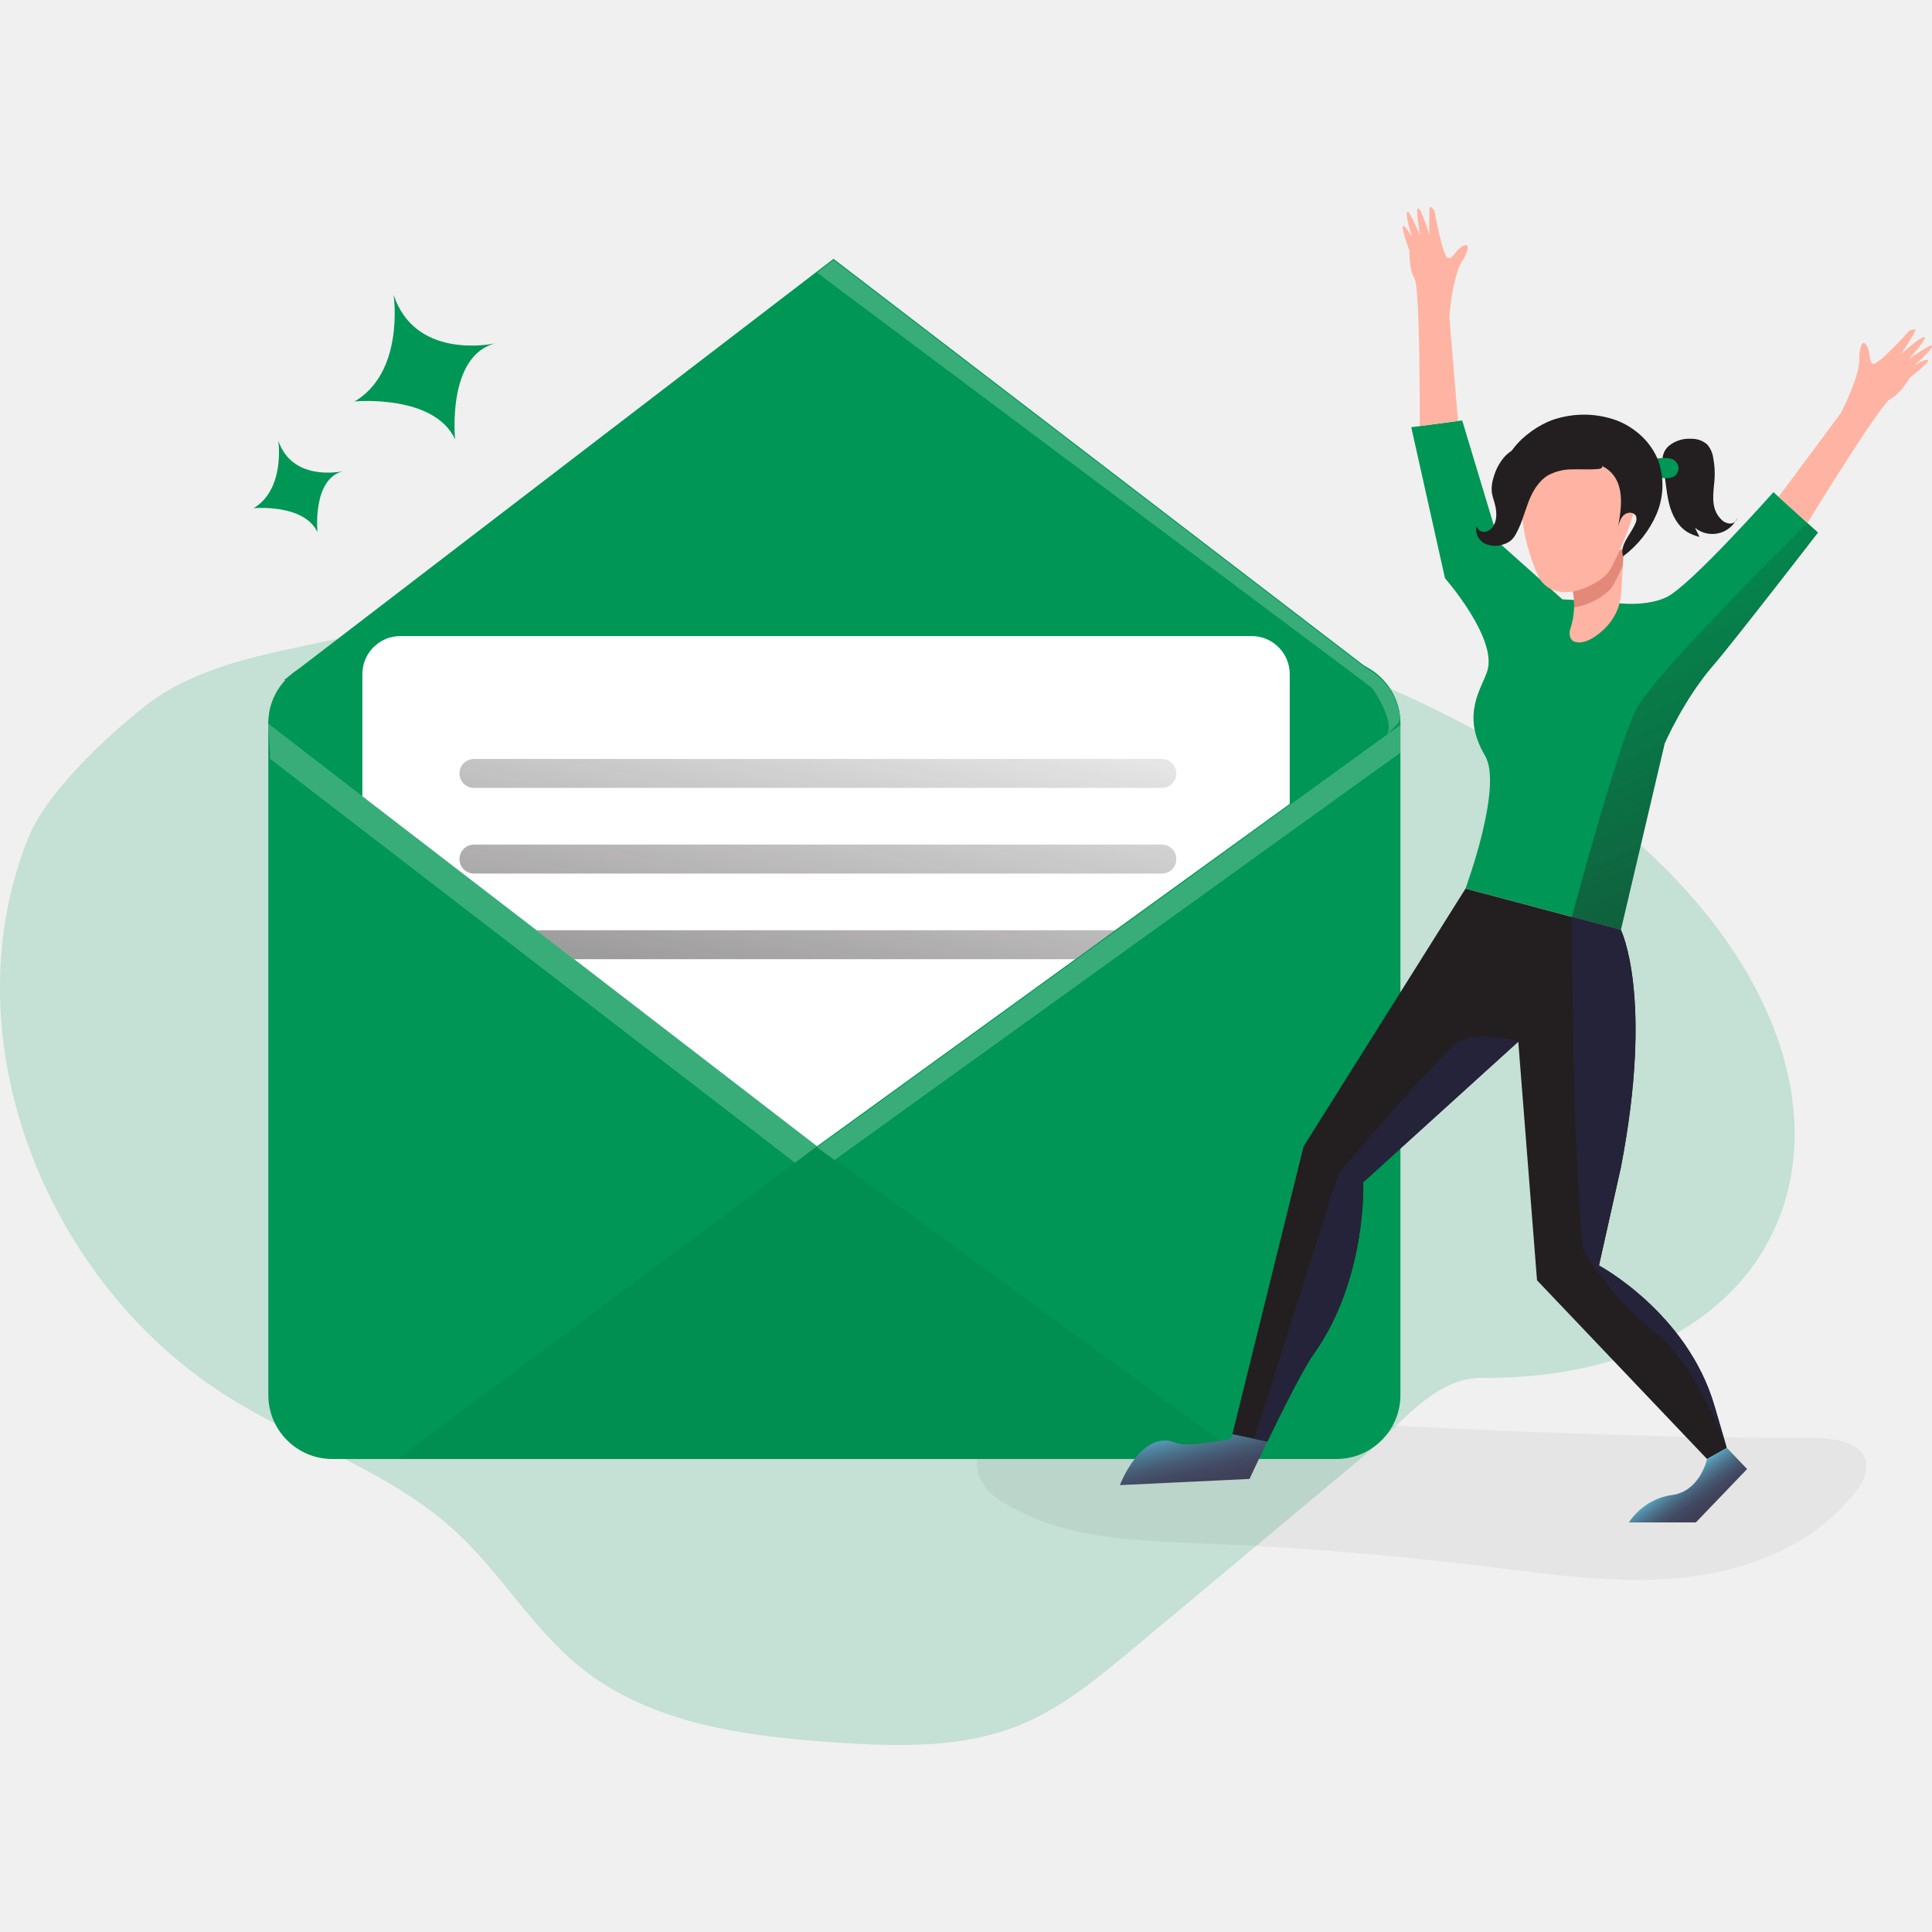
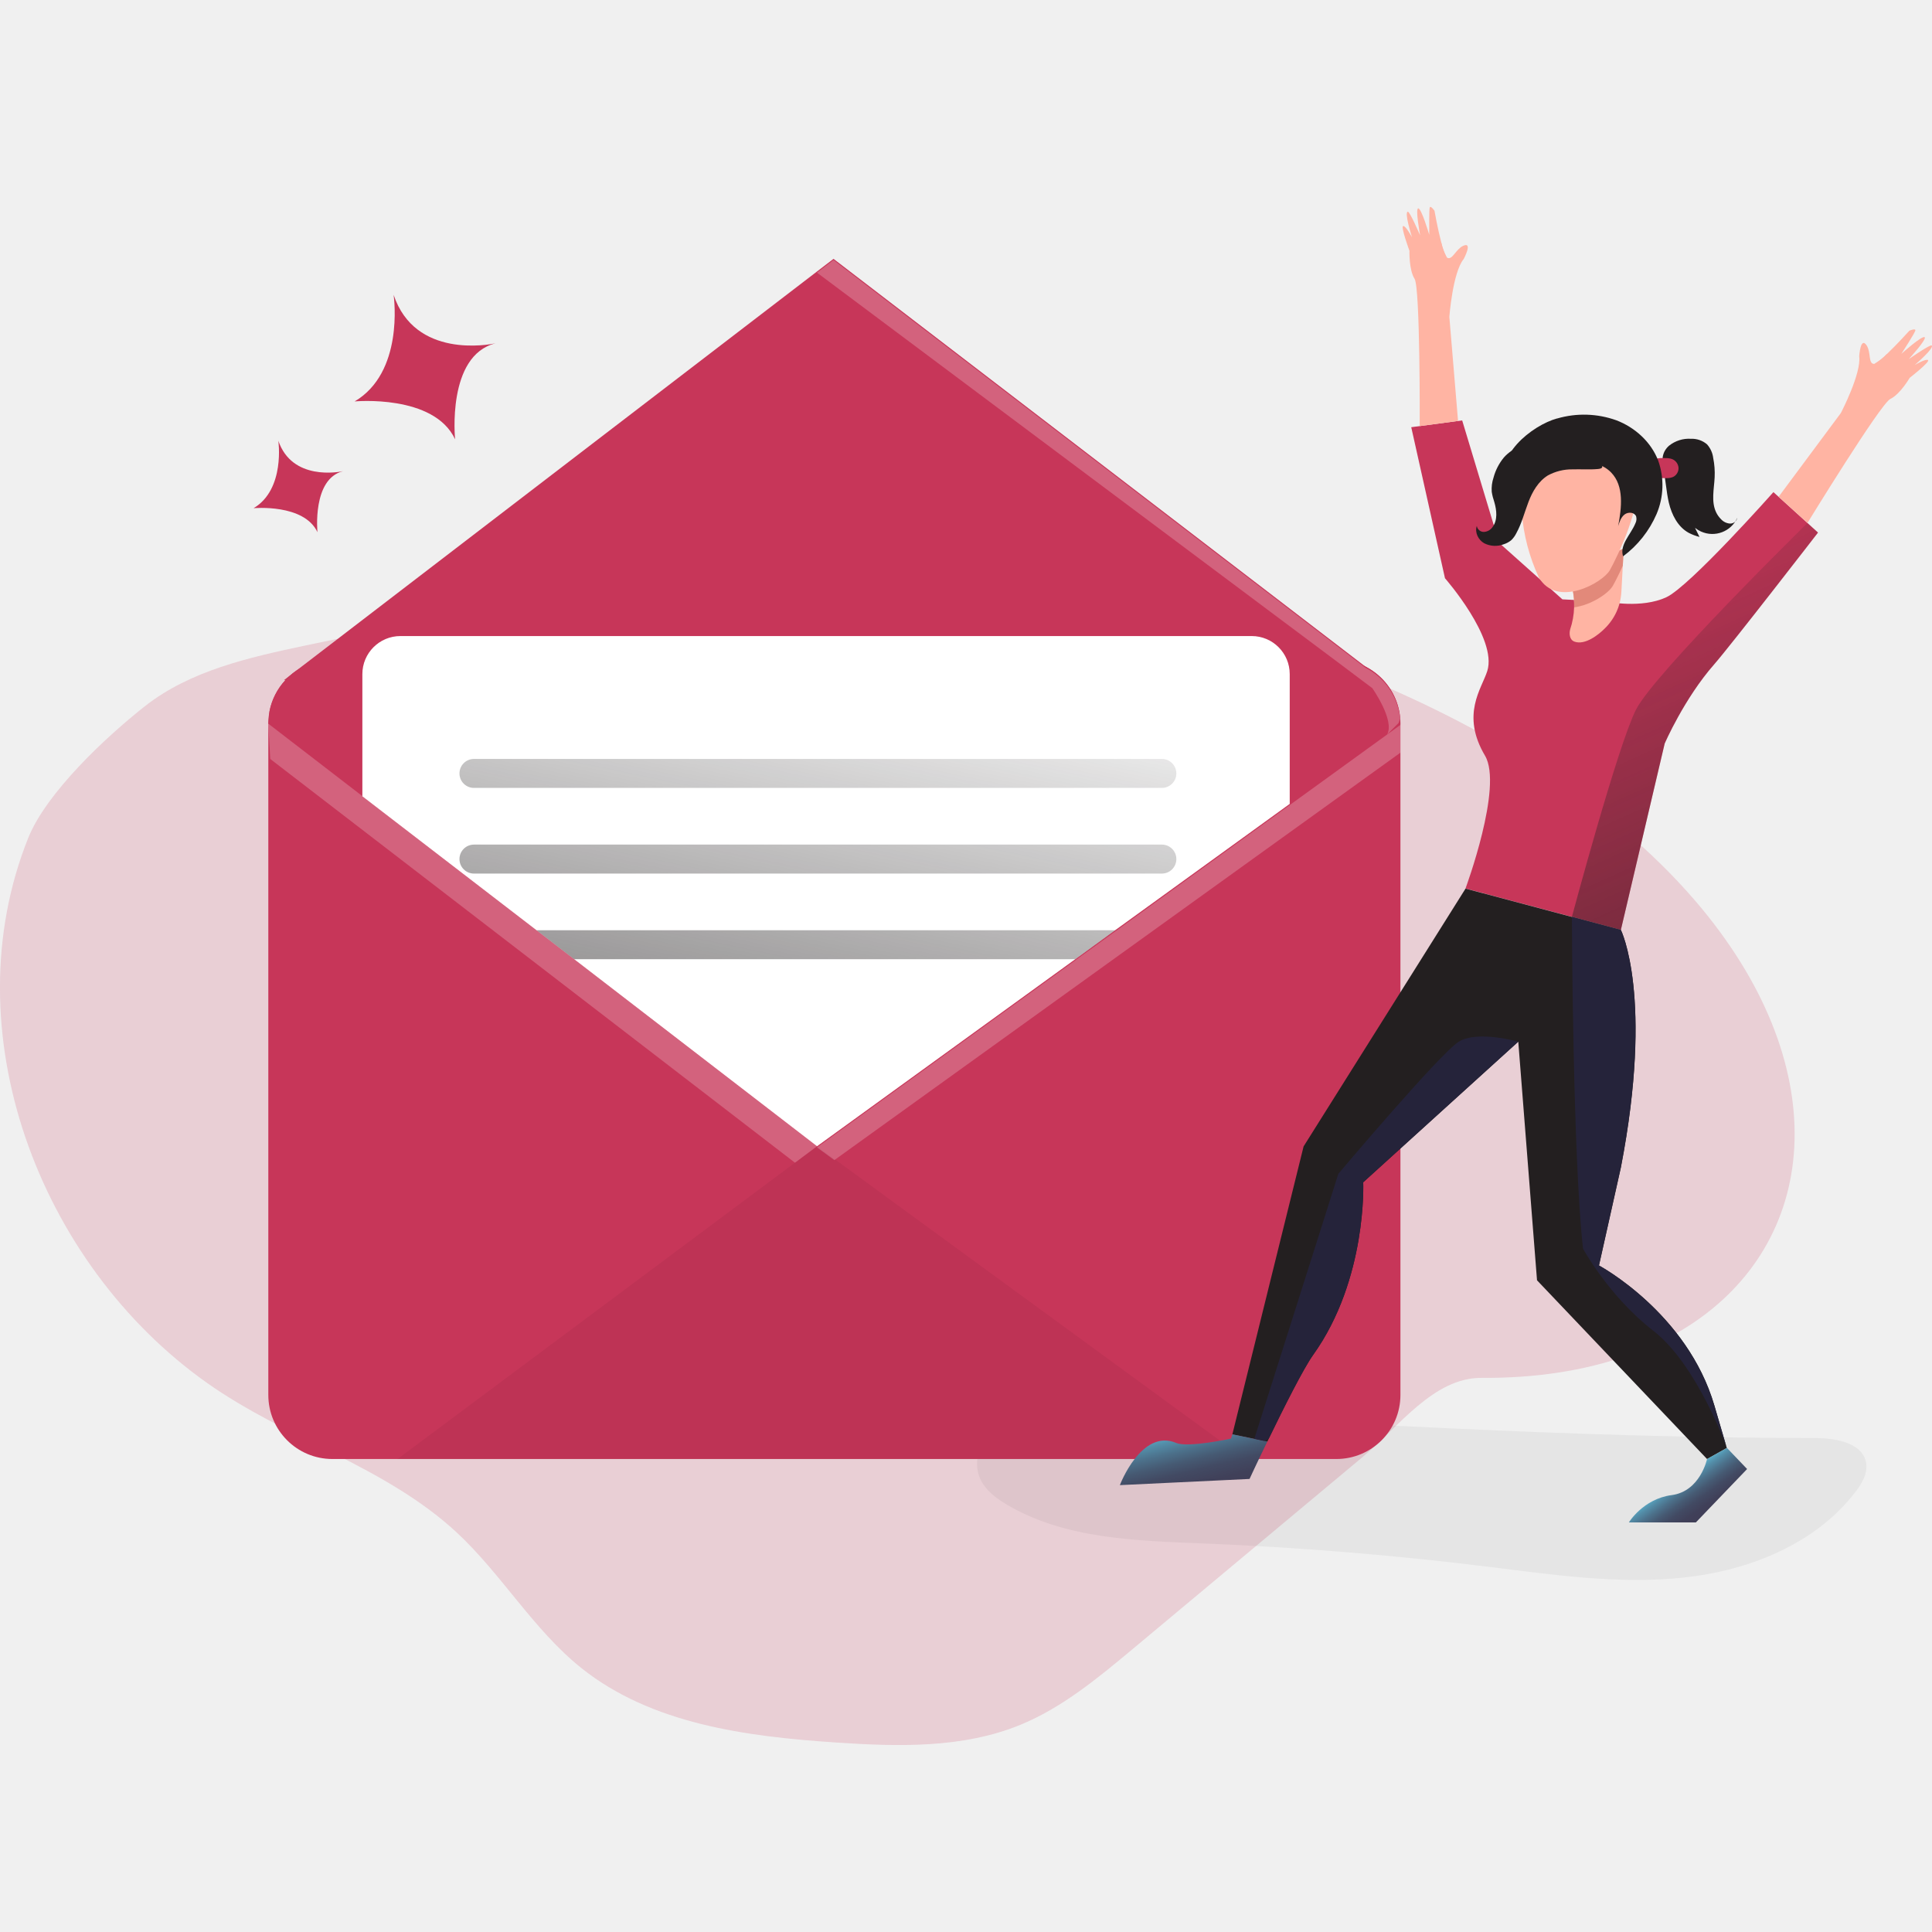
<svg xmlns="http://www.w3.org/2000/svg" xmlns:xlink="http://www.w3.org/1999/xlink" id="_0004_new_message" viewBox="0 0 500 500" data-imageid="message-received-38" imageName="Message Received" class="illustrations_image" style="width: 154px;">
  <defs>
    <style>.cls-1_message-received-38{fill:#000405;opacity:.05;}.cls-1_message-received-38,.cls-2_message-received-38,.cls-3_message-received-38,.cls-4_message-received-38,.cls-5_message-received-38,.cls-6_message-received-38,.cls-7_message-received-38,.cls-8_message-received-38,.cls-9_message-received-38,.cls-10_message-received-38,.cls-11_message-received-38,.cls-12_message-received-38,.cls-13_message-received-38,.cls-14_message-received-38,.cls-15_message-received-38,.cls-16_message-received-38{stroke-width:0px;}.cls-1_message-received-38,.cls-3_message-received-38,.cls-4_message-received-38{isolation:isolate;}.cls-2_message-received-38{fill:url(#linear-gradient);}.cls-3_message-received-38{opacity:.18;}.cls-3_message-received-38,.cls-16_message-received-38{fill:#68e1fd;}.cls-4_message-received-38{opacity:.22;}.cls-4_message-received-38,.cls-14_message-received-38{fill:#fff;}.cls-5_message-received-38{fill:url(#linear-gradient-4-message-received-38);}.cls-6_message-received-38{fill:url(#linear-gradient-2-message-received-38);}.cls-7_message-received-38{fill:url(#linear-gradient-3-message-received-38);}.cls-8_message-received-38{fill:url(#linear-gradient-7-message-received-38);}.cls-9_message-received-38{fill:url(#linear-gradient-5-message-received-38);}.cls-10_message-received-38{fill:url(#linear-gradient-6-message-received-38);}.cls-11_message-received-38{fill:#231f20;}.cls-12_message-received-38{fill:#25233a;}.cls-13_message-received-38{fill:#e2897a;}.cls-15_message-received-38{fill:#ffb4a3;}</style>
    <linearGradient id="linear-gradient-message-received-38" x1="-161.68" y1="2885.84" x2="-242.36" y2="2599.13" gradientTransform="translate(409 2960.46) scale(1 -1)" gradientUnits="userSpaceOnUse">
      <stop offset="0" stop-color="#231f20" stop-opacity="0" />
      <stop offset="1" stop-color="#231f20" />
    </linearGradient>
    <linearGradient id="linear-gradient-2-message-received-38" x1="-187.58" y1="2807.01" x2="-236.25" y2="2573.65" xlink:href="#linear-gradient-message-received-38" />
    <linearGradient id="linear-gradient-3-message-received-38" x1="-183.15" y1="2806.1" x2="-231.82" y2="2572.73" xlink:href="#linear-gradient-message-received-38" />
    <linearGradient id="linear-gradient-4-message-received-38" x1="-177.49" y1="2804.91" x2="-226.16" y2="2571.54" xlink:href="#linear-gradient-message-received-38" />
    <linearGradient id="linear-gradient-5-message-received-38" x1="-102.57" y1="-233.5" x2="-97.43" y2="-212.08" gradientTransform="translate(408.67 600.5)" gradientUnits="userSpaceOnUse">
      <stop offset="0" stop-color="#68e1fd" />
      <stop offset="0" stop-color="#67ddf9" />
      <stop offset=".12" stop-color="#5cb3ce" />
      <stop offset=".24" stop-color="#538ea9" />
      <stop offset=".37" stop-color="#4c718b" />
      <stop offset=".5" stop-color="#465a73" />
      <stop offset=".63" stop-color="#424a63" />
      <stop offset=".79" stop-color="#404059" />
      <stop offset=".99" stop-color="#3f3d56" />
    </linearGradient>
    <linearGradient id="linear-gradient-6-message-received-38" x1="24.14" y1="-219.07" x2="32.71" y2="-207.08" xlink:href="#linear-gradient-5-message-received-38" />
    <linearGradient id="linear-gradient-7-message-received-38" x1="2.75" y1="2832.46" x2="98.11" y2="2621.44" xlink:href="#linear-gradient-message-received-38" />
  </defs>
-   <path id="Background_message-received-38" class="cls-3_message-received-38 targetColor" d="M79.16,167.03c-14.68,3.11-29.93,6.49-41.71,15.78-9.95,7.84-25.45,22.31-30.15,34.07-19.9,49.66,2.6,110.09,46.26,141,20.54,14.54,46.13,21.57,64.59,38.68,11.67,10.82,19.85,25.15,32.27,35.1,18.15,14.52,42.65,17.74,65.84,19.29,16.11,1.09,32.85,1.56,47.79-4.56,10.8-4.43,19.96-12.02,28.94-19.5l59.51-49.7c9.56-7.98,18.5-20.68,30.95-20.6,112.06.8,119.61-131.08-52.37-189.49-15.16-5.15-25.55-19.46-39.79-26.8-29.42-15.16-63.27-10.25-92.94.24-37.67,13.35-80.1,18.17-119.2,26.49Z" style="fill: #009655;" />
+   <path id="Background_message-received-38" class="cls-3_message-received-38 targetColor" d="M79.16,167.03c-14.68,3.11-29.93,6.49-41.71,15.78-9.95,7.84-25.45,22.31-30.15,34.07-19.9,49.66,2.6,110.09,46.26,141,20.54,14.54,46.13,21.57,64.59,38.68,11.67,10.82,19.85,25.15,32.27,35.1,18.15,14.52,42.65,17.74,65.84,19.29,16.11,1.09,32.85,1.56,47.79-4.56,10.8-4.43,19.96-12.02,28.94-19.5l59.51-49.7c9.56-7.98,18.5-20.68,30.95-20.6,112.06.8,119.61-131.08-52.37-189.49-15.16-5.15-25.55-19.46-39.79-26.8-29.42-15.16-63.27-10.25-92.94.24-37.67,13.35-80.1,18.17-119.2,26.49Z" style="fill: #C73659;" />
  <g id="shadow_message-received-38">
    <path class="cls-1_message-received-38" d="M470.28,372.17c5.19.09,11.87,1.38,12.67,6.5.43,2.67-1.09,5.26-2.75,7.41-10.34,13.52-27.48,20.35-44.39,22.18-16.91,1.83-33.95-.73-50.83-2.81-24.4-3.01-48.89-5.01-73.48-6-17.48-.71-35.87-1.15-50.93-10.05-2.79-1.65-5.54-3.71-6.88-6.67-2.67-5.89,1.55-13.06,7.33-15.92s12.59-2.58,19.04-2.23c63.38,3.41,126.72,7.59,190.21,7.59Z" />
  </g>
  <g id="message_message-received-38">
-     <path class="cls-16_message-received-38 targetColor" d="M362.43,187.29v173.73c0,9.15-7.43,16.57-16.58,16.57H86.02c-9.15,0-16.58-7.42-16.58-16.58h0v-173.73c0-9.15,7.41-16.57,16.56-16.58h259.85c9.15,0,16.58,7.41,16.58,16.57h0Z" style="fill: #009655;" />
-     <path class="cls-16_message-received-38 targetColor" d="M357.94,176.01H73.5l2.31-1.77c.11-.09.22-.18.33-.26l135.3-103.72,4.27-3.27,137.67,105.54,4.55,3.49Z" style="fill: #009655;" />
-     <path class="cls-16_message-received-38 targetColor" d="M362.43,187.29l-3.46,2.5h0l-25.2,18.25-122.33,88.61-117.65-90.61-24.35-18.75.31-3.22c.59-3.02,2.02-5.81,4.12-8.06.59-.64,1.23-1.23,1.92-1.77.11-.09.22-.18.33-.26,2.86-2.13,6.32-3.28,9.89-3.27h259.83c8.54,0,15.67,6.49,16.5,14.98.05.53.08,1.07.08,1.6Z" style="fill: #009655;" />
+     <path class="cls-16_message-received-38 targetColor" d="M362.43,187.29v173.73c0,9.15-7.43,16.57-16.58,16.57H86.02c-9.15,0-16.58-7.42-16.58-16.58h0v-173.73c0-9.15,7.41-16.57,16.56-16.58h259.85c9.15,0,16.58,7.41,16.58,16.57h0Z" style="fill: #C73659;" />
+     <path class="cls-16_message-received-38 targetColor" d="M357.94,176.01H73.5l2.31-1.77c.11-.09.22-.18.33-.26l135.3-103.72,4.27-3.27,137.67,105.54,4.55,3.49Z" style="fill: #C73659;" />
+     <path class="cls-16_message-received-38 targetColor" d="M362.43,187.29l-3.46,2.5h0l-25.2,18.25-122.33,88.61-117.65-90.61-24.35-18.75.31-3.22c.59-3.02,2.02-5.81,4.12-8.06.59-.64,1.23-1.23,1.92-1.77.11-.09.22-.18.33-.26,2.86-2.13,6.32-3.28,9.89-3.27h259.83c8.54,0,15.67,6.49,16.5,14.98.05.53.08,1.07.08,1.6Z" style="fill: #C73659;" />
    <path class="cls-2_message-received-38" d="M362.43,187.29l-3.46,2.51h0l-25.2,18.24-122.33,88.61-117.65-90.6-24.35-18.76.31-3.21c.77-3.9,2.91-7.39,6.04-9.85l.33-.25,135.31-103.72,4.27-3.27,137.67,105.54c5.05,2.57,8.43,7.54,8.97,13.18.05.53.08,1.06.08,1.59Z" />
    <path class="cls-14_message-received-38" d="M333.78,174.46v33.59l-45.15,32.67-10.35,7.52-66.83,48.41-62.86-48.41-9.74-7.49-45.07-34.67v-31.62c0-5.44,4.41-9.85,9.85-9.85h220.31c5.43,0,9.84,4.41,9.84,9.85Z" />
    <path class="cls-6_message-received-38" d="M300.69,203.91H122.66c-2.07,0-3.75-1.68-3.75-3.75h0c0-2.07,1.68-3.75,3.75-3.75h178.03c2.07,0,3.75,1.68,3.75,3.75h0c0,2.07-1.68,3.75-3.75,3.75Z" />
    <path class="cls-7_message-received-38" d="M300.69,226.08H122.66c-2.07,0-3.75-1.68-3.75-3.75h0c0-2.07,1.68-3.75,3.75-3.75h178.03c2.07,0,3.75,1.68,3.75,3.75h0c0,2.07-1.68,3.75-3.75,3.75Z" />
    <polygon class="cls-5_message-received-38" points="288.63 240.75 278.27 248.24 148.59 248.24 138.85 240.75 288.63 240.75" />
    <polygon class="cls-1_message-received-38" points="211.44 296.65 102.86 377.61 322.27 377.61 211.44 296.65" />
-     <path class="cls-16_message-received-38 targetColor" d="M117.78,113.69c-5.47-11.73-26-9.8-26-9.8,12.67-7.47,10.24-26.46,10.09-27.58h0c5.54,16.55,24.67,12.9,26.38,12.54-12.7,3.13-10.47,24.84-10.47,24.84Z" style="fill: #009655;" />
-     <path class="cls-16_message-received-38 targetColor" d="M82.17,137.75c-3.47-7.45-16.54-6.23-16.54-6.23h0c8.27-4.91,6.39-17.56,6.39-17.56v.07c3.55,10.46,15.68,8.14,16.76,7.91-8.04,2-6.62,15.8-6.62,15.8Z" style="fill: #009655;" />
+     <path class="cls-16_message-received-38 targetColor" d="M117.78,113.69c-5.47-11.73-26-9.8-26-9.8,12.67-7.47,10.24-26.46,10.09-27.58h0c5.54,16.55,24.67,12.9,26.38,12.54-12.7,3.13-10.47,24.84-10.47,24.84Z" style="fill: #C73659;" />
+     <path class="cls-16_message-received-38 targetColor" d="M82.17,137.75c-3.47-7.45-16.54-6.23-16.54-6.23h0c8.27-4.91,6.39-17.56,6.39-17.56v.07c3.55,10.46,15.68,8.14,16.76,7.91-8.04,2-6.62,15.8-6.62,15.8Z" style="fill: #C73659;" />
    <polygon class="cls-4_message-received-38" points="69.94 196.42 205.74 300.91 211.44 296.65 69.44 187.29 69.94 196.42" />
    <polygon class="cls-4_message-received-38" points="215.94 300.23 362.43 194.79 362.43 187.6 211.44 296.94 215.94 300.23" />
    <path class="cls-4_message-received-38" d="M362.35,185.99l-.4,1.12-2.98,2.98c2.09-3.61-3.82-12-3.82-12l-2.36-1.77-7.09-5.33-134.26-100.43,4.27-3.27,137.67,105.53c5.04,2.57,8.42,7.54,8.97,13.18Z" />
  </g>
  <g id="character_1_message-received-38">
-     <path class="cls-16_message-received-38 targetColor" d="M470.5,137.83s-22.56,29.17-26.84,34.06c-7.81,8.88-12.84,20.53-12.84,20.53l-11.34,48.23-12.67-3.38-27.54-7.33s9.79-26.36,5.05-34.37c-6.32-10.67-.85-17.34.59-21.92,2.67-8.49-10.95-24-10.95-24l-8.73-39.09,13.18-1.76,9.56,31.69,16.38,14.62,11.67.62s8.8,1.81,15.2-1.15c6.12-2.84,27.74-27.22,27.74-27.22l8.82,8,2.72,2.47Z" style="fill: #009655;" />
+     <path class="cls-16_message-received-38 targetColor" d="M470.5,137.83s-22.56,29.17-26.84,34.06c-7.81,8.88-12.84,20.53-12.84,20.53l-11.34,48.23-12.67-3.38-27.54-7.33s9.79-26.36,5.05-34.37c-6.32-10.67-.85-17.34.59-21.92,2.67-8.49-10.95-24-10.95-24l-8.73-39.09,13.18-1.76,9.56,31.69,16.38,14.62,11.67.62s8.8,1.81,15.2-1.15c6.12-2.84,27.74-27.22,27.74-27.22l8.82,8,2.72,2.47Z" style="fill: #C73659;" />
    <path class="cls-11_message-received-38" d="M431.93,115.36c1.61-1.29,3.65-1.94,5.71-1.8,1.51-.06,2.98.45,4.13,1.43.89.99,1.45,2.23,1.61,3.55.33,1.64.45,3.31.37,4.97-.15,3.06-.94,6.3.38,9.07.31.66.74,1.26,1.25,1.77.6.67,1.43,1.08,2.32,1.15.92.04,1.73-.59,1.91-1.49-1.6,3.57-5.79,5.16-9.36,3.56,0,0-.02,0-.03-.01-.55-.25-1.07-.57-1.55-.95l1.16,2.35c-.96-.25-1.89-.6-2.77-1.05-2.83-1.54-4.42-4.67-5.17-7.83-.67-2.9-.8-5.89-1.43-8.81-.46-2.22-.34-4.3,1.47-5.91Z" />
-     <path class="cls-16_message-received-38 targetColor" d="M431.08,118.56c.58-.02,1.15.07,1.69.26.92.38,1.55,1.24,1.63,2.23.05,1-.49,1.93-1.39,2.38-.57.23-1.18.34-1.8.31-.56,0-1.13,0-1.69-.05-.36.03-.69-.21-.77-.56-.37-.73-.64-1.49-.82-2.29-.46-2.45,1.19-2.31,3.14-2.29Z" style="fill: #009655;" />
+     <path class="cls-16_message-received-38 targetColor" d="M431.08,118.56c.58-.02,1.15.07,1.69.26.92.38,1.55,1.24,1.63,2.23.05,1-.49,1.93-1.39,2.38-.57.23-1.18.34-1.8.31-.56,0-1.13,0-1.69-.05-.36.03-.69-.21-.77-.56-.37-.73-.64-1.49-.82-2.29-.46-2.45,1.19-2.31,3.14-2.29Z" style="fill: #C73659;" />
    <path class="cls-15_message-received-38" d="M420.22,141.97s-.11,1.93-.24,4.43c-.11,2.11-.25,4.67-.37,6.79-.19,3.59-1.73,6.97-4.31,9.47-1.51,1.54-5.1,4.41-7.84,3.39-1.33-.49-1.38-2.17-1.1-3.18.62-1.84.96-3.75,1.02-5.69.04-1.57-.1-3.13-.42-4.67-1.71-4.29,13.26-10.55,13.26-10.55Z" />
    <path class="cls-13_message-received-38" d="M420.22,141.97s-.11,1.93-.24,4.43c-1.05,2.35-2.04,4.26-2.58,5.21-1.09,1.93-5.55,4.96-10,5.57.04-1.57-.1-3.13-.42-4.67-1.73-4.29,13.24-10.55,13.24-10.55Z" />
    <path class="cls-15_message-received-38" d="M407.18,116.44c-7.9.48-13.91,7.27-13.44,15.17,0,.34.05.67.1,1.01.45,5.83,1.94,11.52,4.41,16.82,4.67,8,16.5,1.42,18.37-1.87,1.87-3.29,9.06-18.15,6.04-22.36-2.08-2.84-7.85-9.07-15.49-8.77Z" />
    <path class="cls-11_message-received-38" d="M402.98,108.31c5.02-1.47,10.37-1.31,15.3.45,4.85,1.84,9.03,5.63,10.87,10.47,1.59,4.49,1.43,9.42-.43,13.8-1.88,4.35-4.87,8.13-8.67,10.95-.98-3,2.04-5.67,3.21-8.59.27-.54.33-1.16.17-1.75-.43-1.09-2.05-1.21-2.98-.5s-1.33,1.9-1.67,3.01c.9-4.77,1.57-10.37-1.81-13.86-2-2.07-5.02-2.84-7.9-2.87-5.35-.02-10.46,2.18-14.13,6.07-1.06,1.14-2.57,2.54-3.91,1.75-.42-.29-.75-.69-.95-1.15-3.98-7.88,6.47-16.04,12.9-17.8Z" />
    <path class="cls-11_message-received-38" d="M409.42,117.12c-3.33-1.47-6.83-2.67-10.45-2.67s-7.37,1.23-9.77,3.95c-1.25,1.52-2.16,3.28-2.67,5.18-.4,1.19-.56,2.44-.47,3.69.14.91.37,1.8.67,2.67.63,2.16.89,4.67-.47,6.48-.51.73-1.33,1.19-2.23,1.24-.91.02-1.7-.65-1.83-1.55-.59,1.66.37,3.61,1.9,4.48,1.59.81,3.45.9,5.11.25.69-.22,1.33-.57,1.89-1.03.55-.53,1-1.15,1.33-1.83,1.39-2.53,2.09-5.33,3.13-8.06s2.55-5.33,5.01-6.87c1.95-1.06,4.14-1.61,6.36-1.58,2.21-.07,4.43.11,6.63-.09s.61-1.51-.34-2.19c-1.2-.81-2.47-1.5-3.81-2.05Z" />
    <path class="cls-15_message-received-38" d="M498.97,93.21c.57.44-4.74,4.57-4.74,4.57,0,0-2.48,4.27-5,5.46-2.52,1.19-21.46,32.1-21.46,32.1l-7.47-6.77,16.12-21.69s5.33-10.22,4.74-14.67c0,0,.32-5.25,1.93-2.81,1.13,1.74.41,4.48,1.75,4.77.15.01.3-.02.43-.09,1.11-.67,2.13-1.49,3.03-2.43,2.67-2.54,5.85-6.07,5.85-6.07,0,0,1.75-.74,1.53,0-.22.74-3.43,5.73-3.61,6,.3-.27,5.22-4.67,6-4.33s-3.81,5.4-4.08,5.69c.29-.2,5.53-3.85,5.93-3.53.74.62-4,4.73-4.39,5.05.3-.16,2.91-1.69,3.45-1.26Z" />
    <path class="cls-15_message-received-38" d="M493.35,96.38c-.4.13-.82.16-1.23.1-1.34-.1-2.69-.12-4.04-.07-.91.04-2.78.67-2.83-.74,0-.37.09-.74.07-1.11,0-.16-.03-.32-.07-.48,1.11-.67,2.13-1.49,3.03-2.43.41.14.79.33,1.15.58l2.63,1.7c.47.31.93.61,1.38.95.2.12.36.3.45.51.09.42-.15.84-.55.99Z" />
    <path class="cls-15_message-received-38" d="M363.15,58.5c-.72.08,1.61,6.39,1.61,6.39,0,0-.15,4.94,1.33,7.27,1.48,2.33,1.33,38.11,1.33,38.11l9.92-1.33-2.25-26.94s.86-11.5,3.71-14.96c0,0,2.49-4.63-.15-3.41-1.88.88-2.71,3.59-4,3.13-.14-.06-.25-.17-.31-.31-.61-1.16-1.05-2.39-1.33-3.66-.94-3.57-1.77-8.25-1.77-8.25,0,0-1.07-1.53-1.24-.79s-.11,6.67-.11,7.01c-.11-.38-2-6.73-2.83-6.84s.39,6.6.47,6.99c-.15-.32-2.67-6.19-3.19-6.12-.95.14.94,6.15,1.08,6.6-.19-.29-1.59-2.95-2.27-2.89Z" />
    <path class="cls-15_message-received-38" d="M366.21,64.16c.28.32.63.57,1.02.73,1.19.63,2.35,1.32,3.47,2.08.75.51,2,2.05,2.79.86.21-.31.31-.67.53-.98.1-.13.2-.26.31-.38-.61-1.16-1.05-2.39-1.33-3.66-.42-.1-.85-.13-1.28-.11l-3.13.06c-.56-.01-1.12.01-1.68.07-.24,0-.47.07-.67.2-.29.31-.3.8-.03,1.13Z" />
    <path class="cls-11_message-received-38" d="M446.93,374.72l-5.14,2.88-44.01-46.26-4.85-61.76-40.13,36.4s1.07,25.06-12.96,44.67c-2.51,3.51-7.63,13.72-11.5,21.7-.12.25-.24.5-.35.75l-.75-.15-2.62-.55-5.69-1.17,18.44-74.54,41.91-66.72,27.54,7.33,12.67,3.38s8.55,17.13,0,61.46l-5.67,25.38s22.84,12.18,29.88,36.28l3.18,10.91h.03Z" />
    <path class="cls-9_message-received-38" d="M327.99,373.07c-2.67,5.45-4.61,9.68-4.61,9.68l-33.56,1.6s5.56-14.72,14.61-10.91c3.06,1.28,14.15-1.13,14.15-1.13l.35-1.11,9.06,1.87Z" />
    <path class="cls-10_message-received-38" d="M446.93,374.72l5.22,5.46-13.26,13.82h-17.34s3.69-6.1,11.08-7.07c7.39-.97,9.15-9.33,9.15-9.33l5.13-2.87Z" />
    <path class="cls-8_message-received-38" d="M470.5,137.83s-22.56,29.17-26.84,34.06c-7.81,8.88-12.84,20.53-12.84,20.53l-11.34,48.23-12.67-3.38s11.83-44.23,16.58-53.61c4.75-9.39,44.37-48.3,44.37-48.3l2.73,2.47Z" />
    <path class="cls-12_message-received-38" d="M446.89,374.7c-.23-.67-7.76-21.58-19.06-30.34-11.48-8.91-18.14-21.2-18.14-21.2-2.67-23.6-2.89-85.89-2.89-85.89l12.67,3.38s8.55,17.13,0,61.46l-5.67,25.38s22.84,12.21,29.88,36.31l3.21,10.91Z" />
    <path class="cls-12_message-received-38" d="M352.8,305.97s1.07,25.06-12.96,44.67c-2.51,3.51-7.63,13.72-11.5,21.7l-1.11.59-2.62-.55h0l21.75-68.6s26.34-31.21,31.18-34.2c4.83-2.99,15.39,0,15.39,0l-40.14,36.39Z" />
  </g>
</svg>
